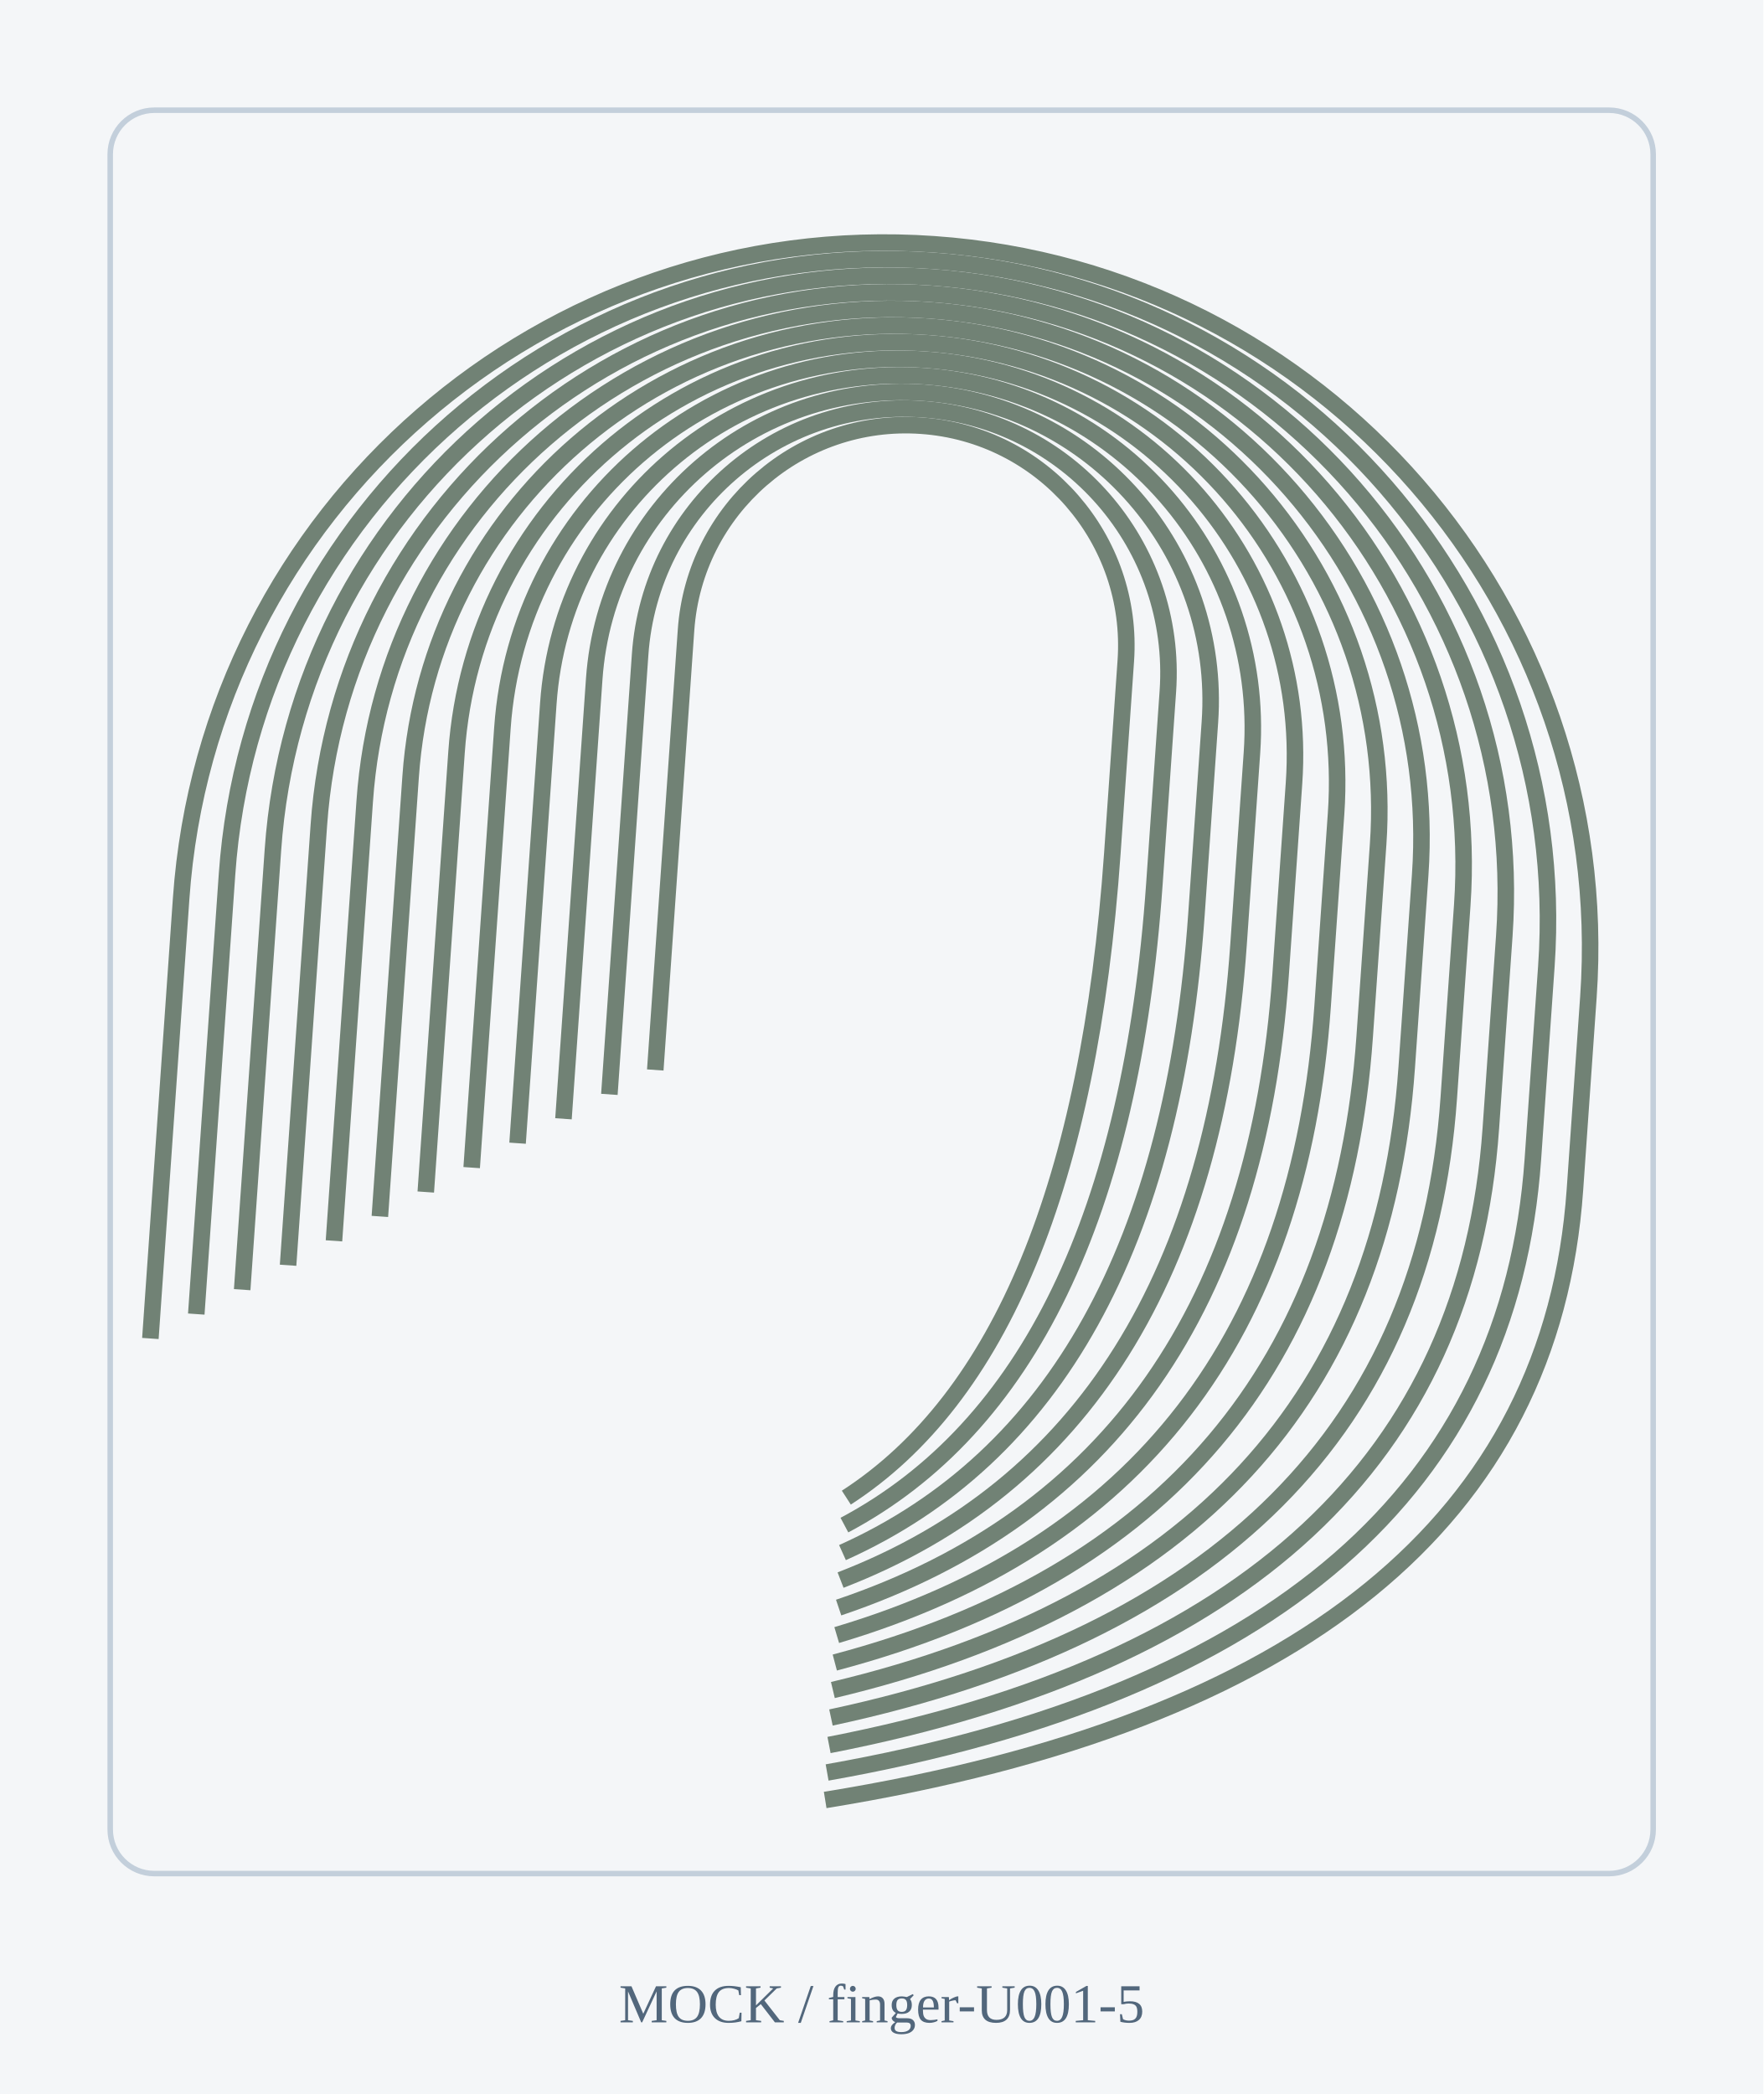
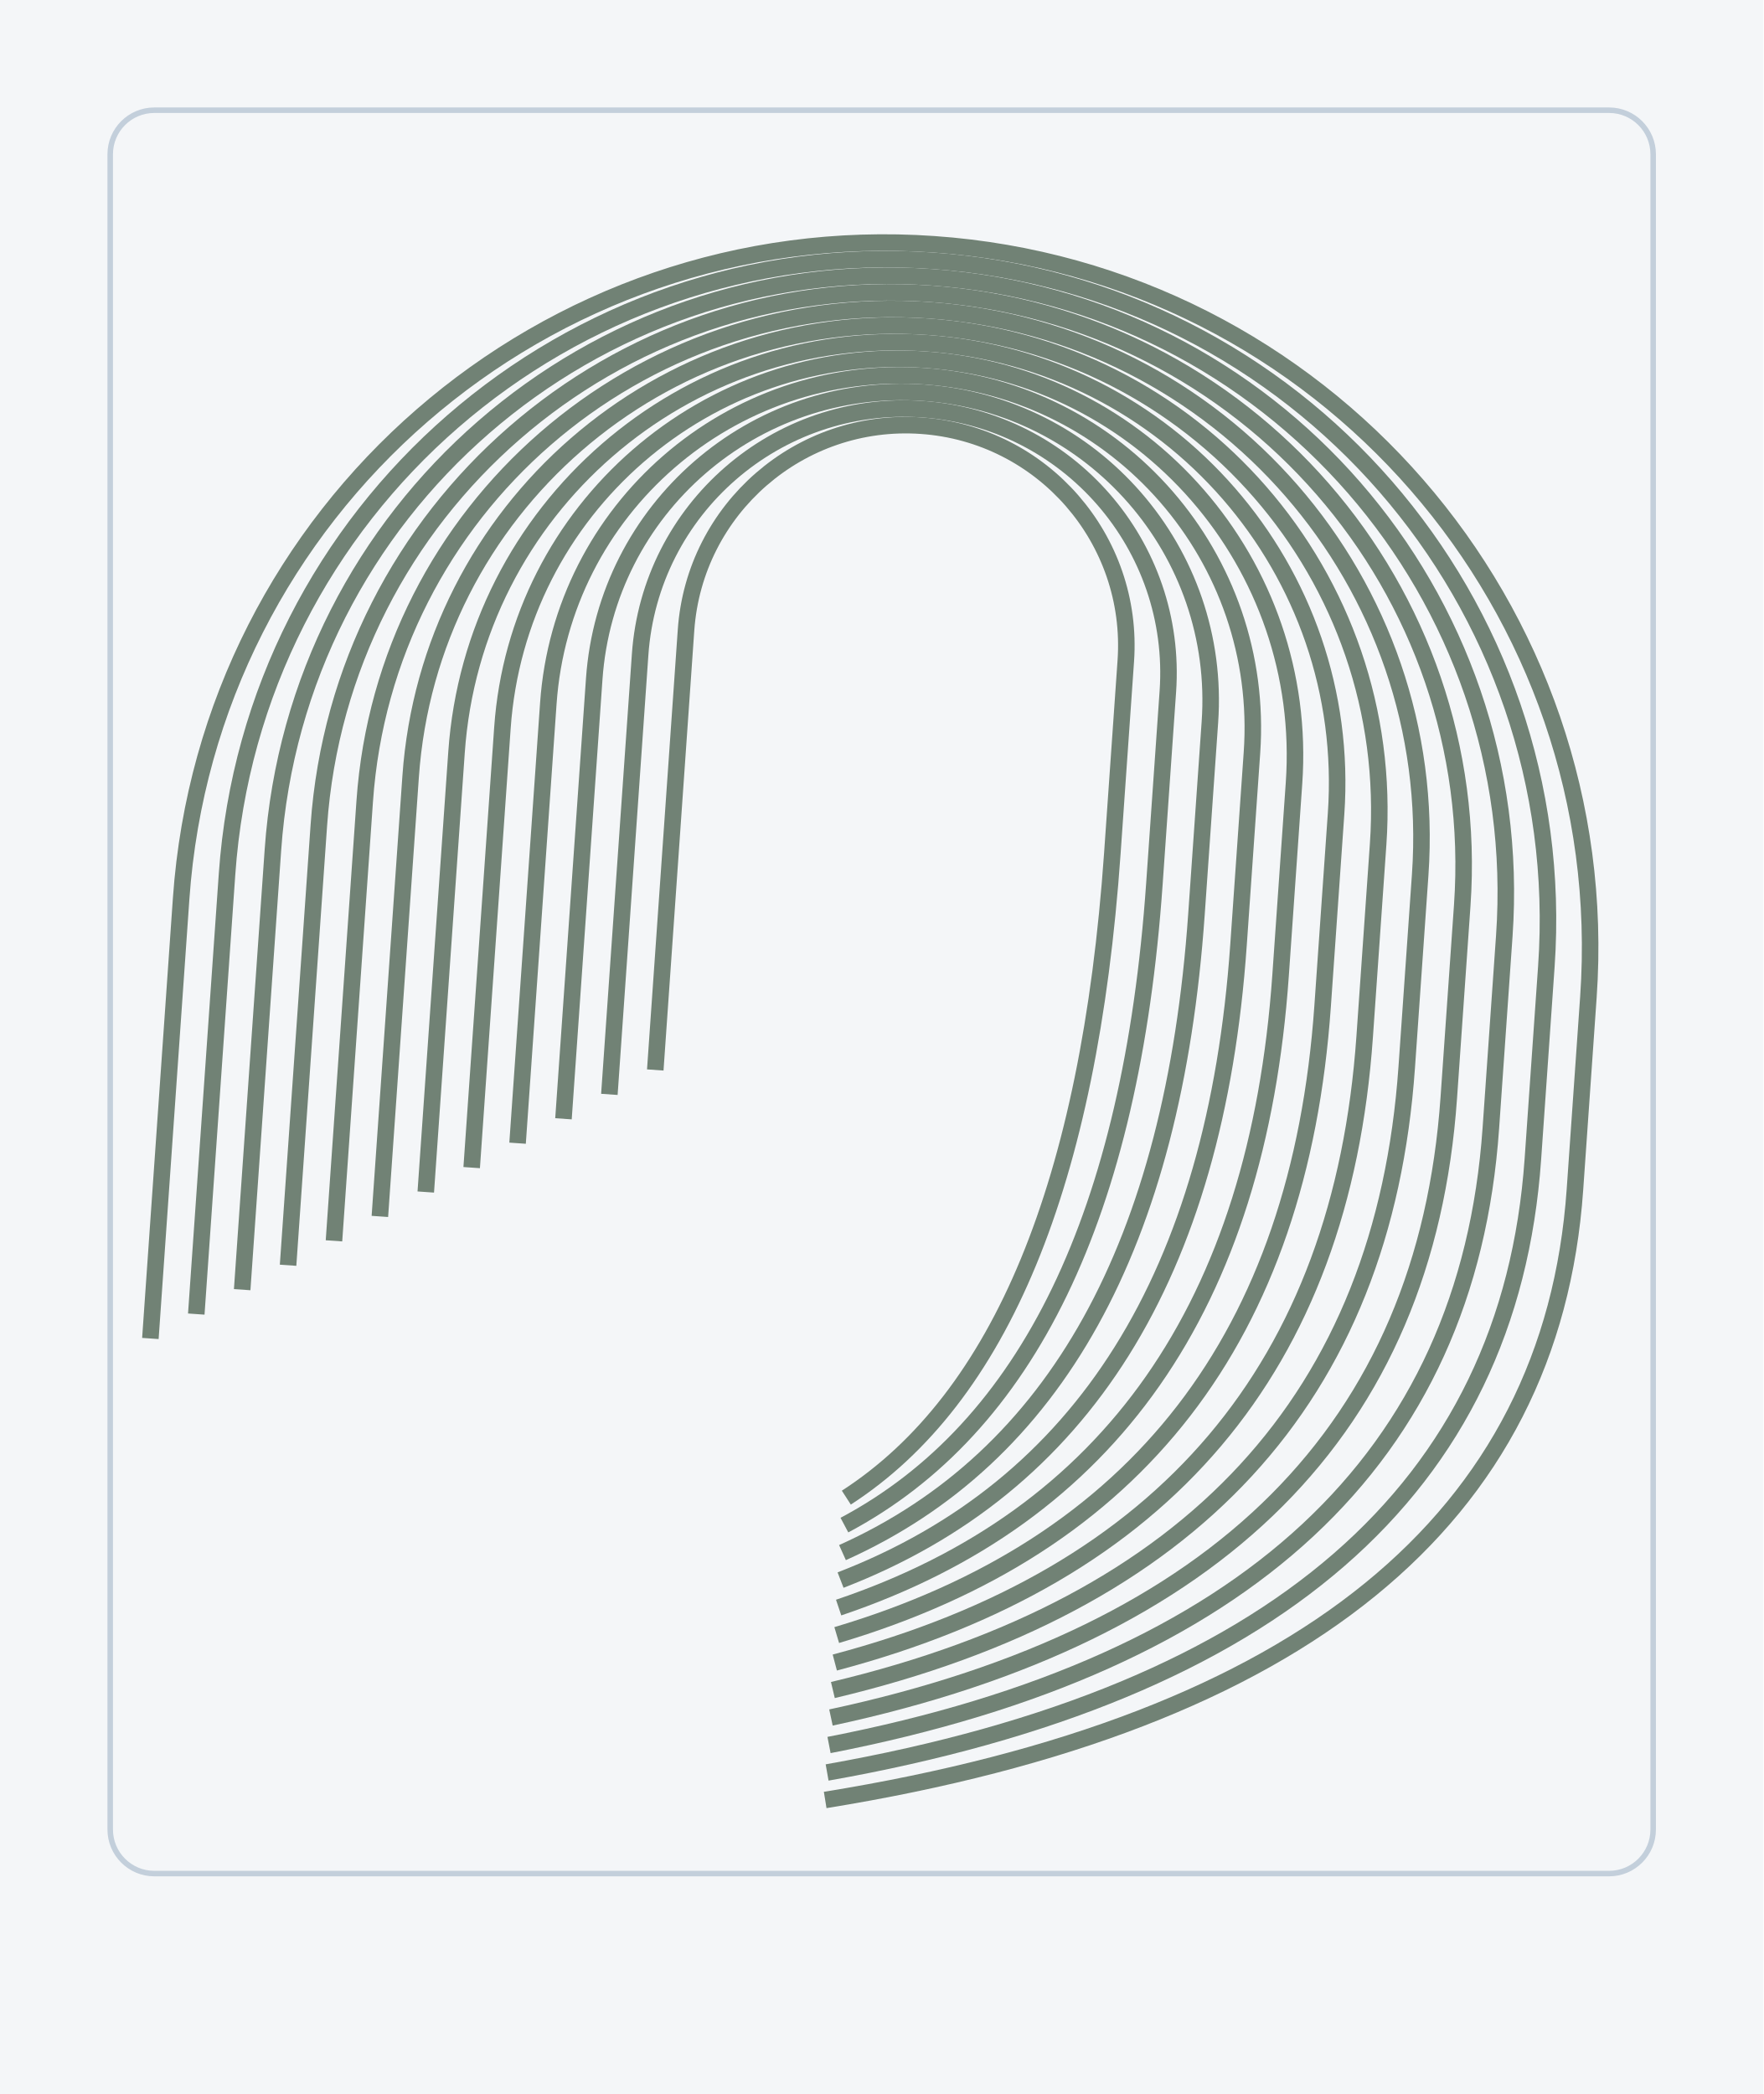
<svg xmlns="http://www.w3.org/2000/svg" width="320" height="380" viewBox="0 0 320 380">
  <rect width="320" height="380" fill="#f4f6f8" />
  <g stroke="#637667" stroke-width="3" fill="none" opacity=".9" transform="rotate(4 160 180)">
    <path d="M32 252v-80a128 128 0 0 1 256 0v35q0 90 -128 120" />
    <path d="M40 247v-80a120 120 0 0 1 240 0v35q0 90 -120 120" />
    <path d="M48 242v-80a112 112 0 0 1 224 0v35q0 90 -112 120" />
    <path d="M56 237v-80a104 104 0 0 1 208 0v35q0 90 -104 120" />
    <path d="M64 232v-80a96 96 0 0 1 192 0v35q0 90 -96 120" />
    <path d="M72 227v-80a88 88 0 0 1 176 0v35q0 90 -88 120" />
    <path d="M80 222v-80a80 80 0 0 1 160 0v35q0 90 -80 120" />
    <path d="M88 217v-80a72 72 0 0 1 144 0v35q0 90 -72 120" />
    <path d="M96 212v-80a64 64 0 0 1 128 0v35q0 90 -64 120" />
    <path d="M104 207v-80a56 56 0 0 1 112 0v35q0 90 -56 120" />
    <path d="M112 202v-80a48 48 0 0 1 96 0v35q0 90 -48 120" />
    <path d="M120 197v-80a40 40 0 0 1 80 0v35q0 90 -40 120" />
  </g>
  <rect x="20" y="20" width="280" height="320" rx="8" fill="none" stroke="#c3cfdb" />
-   <text x="160" y="367" font-size="10" text-anchor="middle" fill="#52677c">MOCK / finger-U001-5</text>
</svg>
